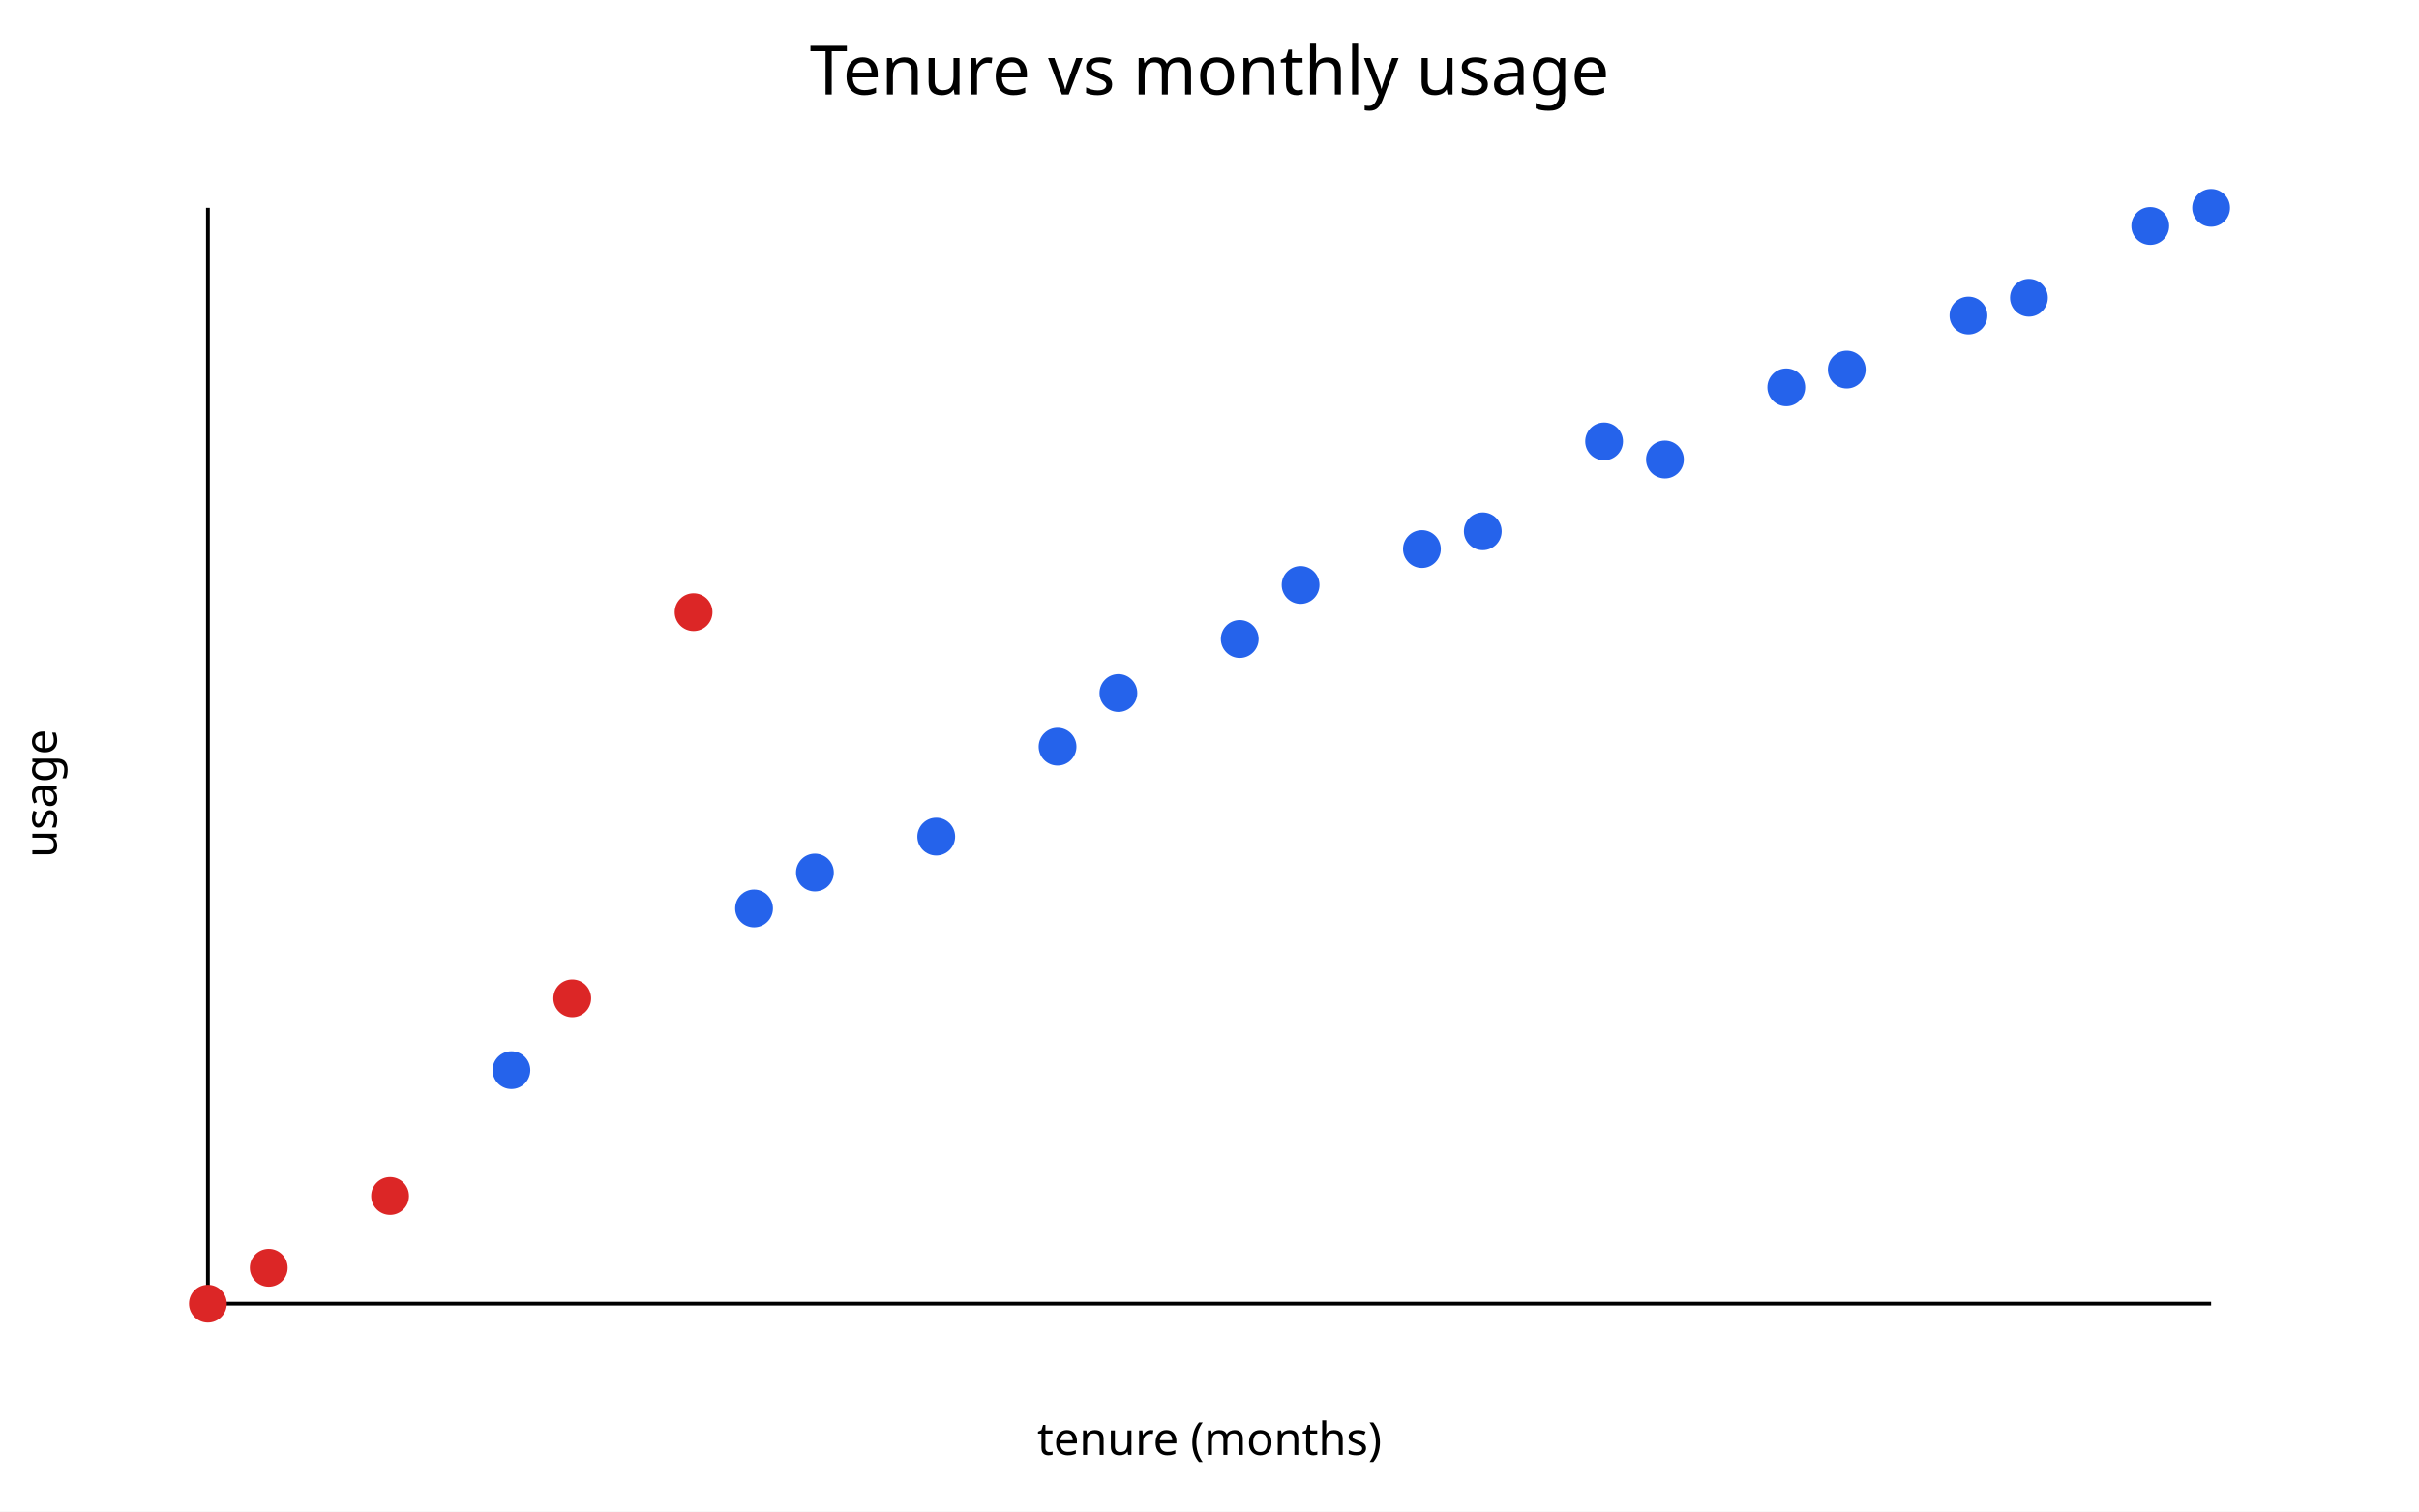
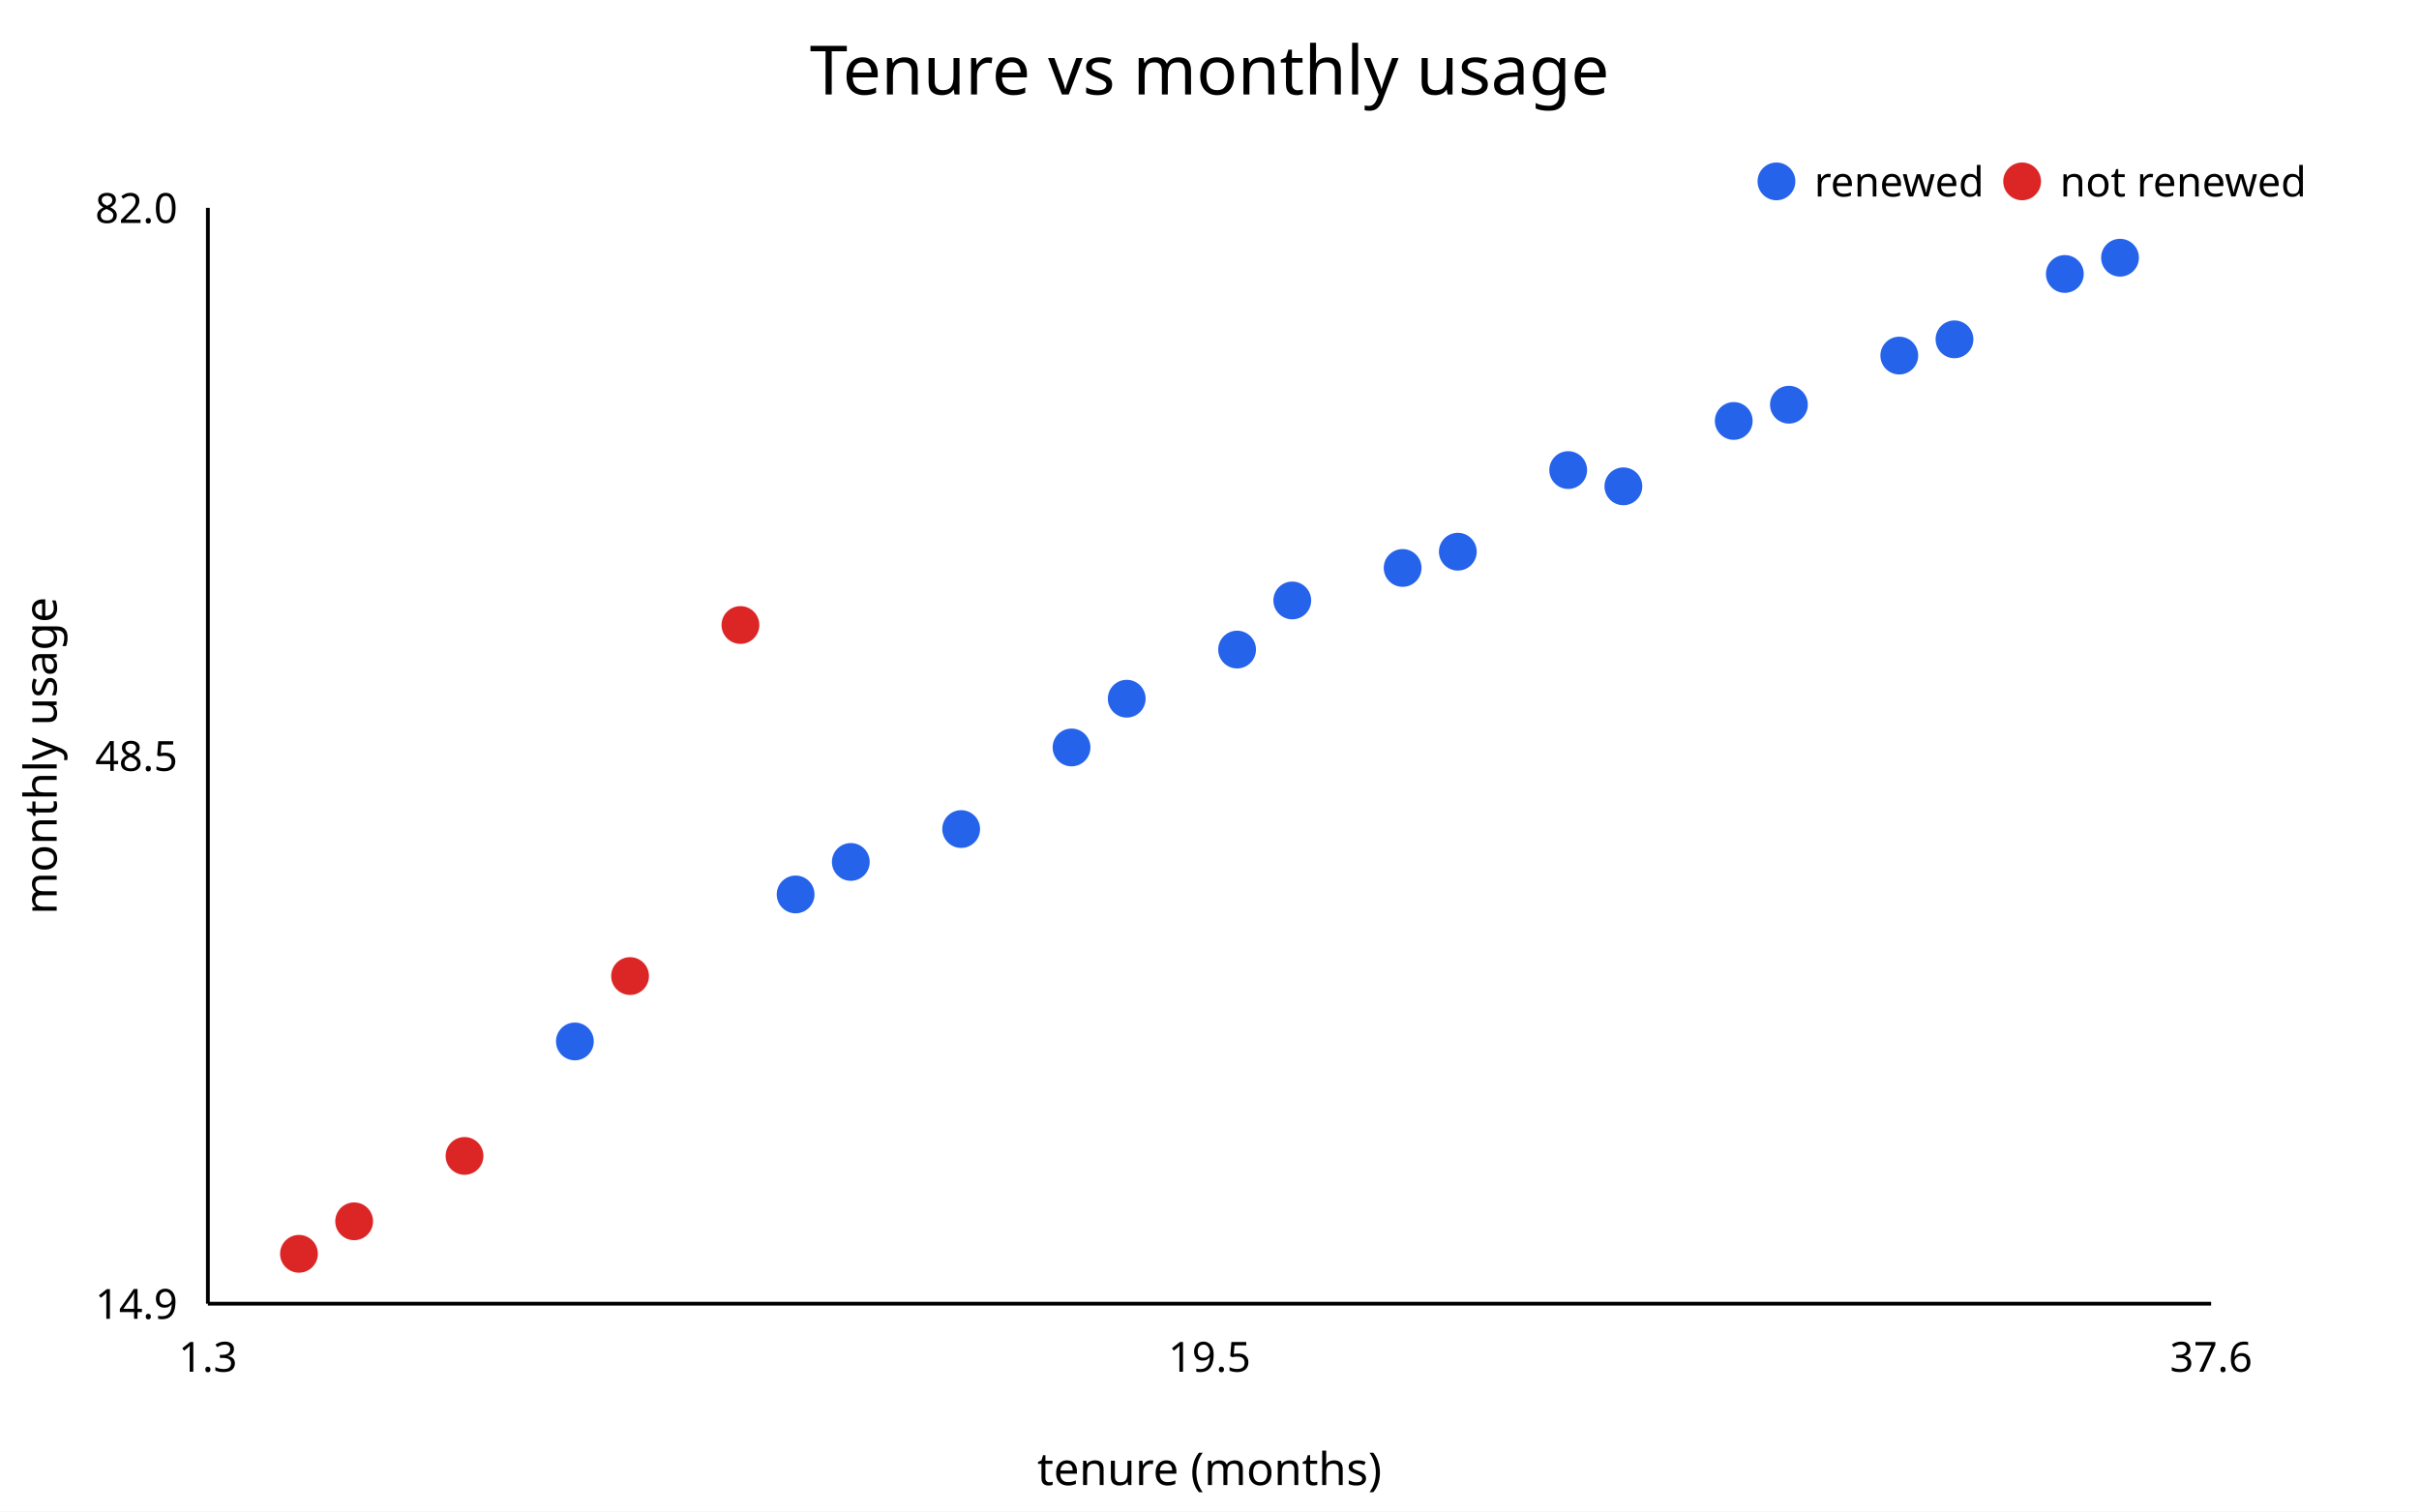
<svg xmlns="http://www.w3.org/2000/svg" width="640" height="400">
  <rect width="100%" height="100%" fill="white" />
  <text x="320.0" y="25" text-anchor="middle" font-family="sans-serif" font-size="18">Tenure vs monthly usage</text>
+   <circle cx="470" cy="48" r="5" fill="#2563eb" />
+   <text x="480" y="52" font-family="sans-serif" font-size="11">renewed</text>
+   <circle cx="535" cy="48" r="5" fill="#dc2626" />
+   <text x="545" y="52" font-family="sans-serif" font-size="11">not renewed</text>
  <line x1="55" y1="345" x2="585" y2="345" stroke="black" />
  <line x1="55" y1="55" x2="55" y2="345" stroke="black" />
-   <circle cx="55.0" cy="345.0" r="5" fill="#dc2626" />
-   <circle cx="103.2" cy="316.5" r="5" fill="#dc2626" />
-   <circle cx="135.3" cy="283.2" r="5" fill="#2563eb" />
-   <circle cx="199.5" cy="240.4" r="5" fill="#2563eb" />
-   <circle cx="247.7" cy="221.4" r="5" fill="#2563eb" />
-   <circle cx="295.9" cy="183.4" r="5" fill="#2563eb" />
-   <circle cx="344.1" cy="154.8" r="5" fill="#2563eb" />
-   <circle cx="392.3" cy="140.6" r="5" fill="#2563eb" />
-   <circle cx="440.5" cy="121.6" r="5" fill="#2563eb" />
-   <circle cx="488.6" cy="97.8" r="5" fill="#2563eb" />
-   <circle cx="536.8" cy="78.8" r="5" fill="#2563eb" />
-   <circle cx="585.0" cy="55.0" r="5" fill="#2563eb" />
-   <circle cx="71.1" cy="335.5" r="5" fill="#dc2626" />
-   <circle cx="151.4" cy="264.2" r="5" fill="#dc2626" />
-   <circle cx="215.6" cy="230.9" r="5" fill="#2563eb" />
-   <circle cx="279.8" cy="197.6" r="5" fill="#2563eb" />
-   <circle cx="328.0" cy="169.1" r="5" fill="#2563eb" />
-   <circle cx="376.2" cy="145.3" r="5" fill="#2563eb" />
-   <circle cx="424.4" cy="116.8" r="5" fill="#2563eb" />
-   <circle cx="472.6" cy="102.5" r="5" fill="#2563eb" />
-   <circle cx="520.8" cy="83.5" r="5" fill="#2563eb" />
-   <circle cx="568.9" cy="59.8" r="5" fill="#2563eb" />
-   <circle cx="183.5" cy="162.0" r="5" fill="#dc2626" />
-   <text x="320" y="385" text-anchor="middle" font-family="sans-serif">tenure (months)</text>
-   <text transform="translate(15 210) rotate(-90)" text-anchor="middle" font-family="sans-serif">usage</text>
+   <text x="55.0" y="363" text-anchor="middle" font-family="sans-serif" font-size="11">1.3</text>
+   <text x="320.0" y="363" text-anchor="middle" font-family="sans-serif" font-size="11">19.5</text>
+   <text x="585.0" y="363" text-anchor="middle" font-family="sans-serif" font-size="11">37.6</text>
+   <text x="47" y="349.0" text-anchor="end" font-family="sans-serif" font-size="11">14.9</text>
+   <text x="47" y="204.0" text-anchor="end" font-family="sans-serif" font-size="11">48.5</text>
+   <text x="47" y="59.0" text-anchor="end" font-family="sans-serif" font-size="11">82.0</text>
+   <text x="320.0" y="393" text-anchor="middle" font-family="sans-serif">tenure (months)</text>
+   <text transform="translate(15 200.0) rotate(-90)" text-anchor="middle" font-family="sans-serif">monthly usage</text>
+   <circle cx="79.1" cy="331.8" r="5" fill="#dc2626" />
+   <circle cx="122.9" cy="305.9" r="5" fill="#dc2626" />
+   <circle cx="152.1" cy="275.6" r="5" fill="#2563eb" />
+   <circle cx="210.5" cy="236.7" r="5" fill="#2563eb" />
+   <circle cx="254.3" cy="219.4" r="5" fill="#2563eb" />
+   <circle cx="298.1" cy="184.9" r="5" fill="#2563eb" />
+   <circle cx="341.9" cy="158.9" r="5" fill="#2563eb" />
+   <circle cx="385.7" cy="146.0" r="5" fill="#2563eb" />
+   <circle cx="429.5" cy="128.7" r="5" fill="#2563eb" />
+   <circle cx="473.3" cy="107.1" r="5" fill="#2563eb" />
+   <circle cx="517.1" cy="89.8" r="5" fill="#2563eb" />
+   <circle cx="560.9" cy="68.2" r="5" fill="#2563eb" />
+   <circle cx="93.7" cy="323.2" r="5" fill="#dc2626" />
+   <circle cx="166.7" cy="258.3" r="5" fill="#dc2626" />
+   <circle cx="225.1" cy="228.1" r="5" fill="#2563eb" />
+   <circle cx="283.5" cy="197.8" r="5" fill="#2563eb" />
+   <circle cx="327.3" cy="171.9" r="5" fill="#2563eb" />
+   <circle cx="371.1" cy="150.3" r="5" fill="#2563eb" />
+   <circle cx="414.9" cy="124.4" r="5" fill="#2563eb" />
+   <circle cx="458.7" cy="111.4" r="5" fill="#2563eb" />
+   <circle cx="502.5" cy="94.1" r="5" fill="#2563eb" />
+   <circle cx="546.3" cy="72.5" r="5" fill="#2563eb" />
+   <circle cx="195.9" cy="165.4" r="5" fill="#dc2626" />
</svg>
